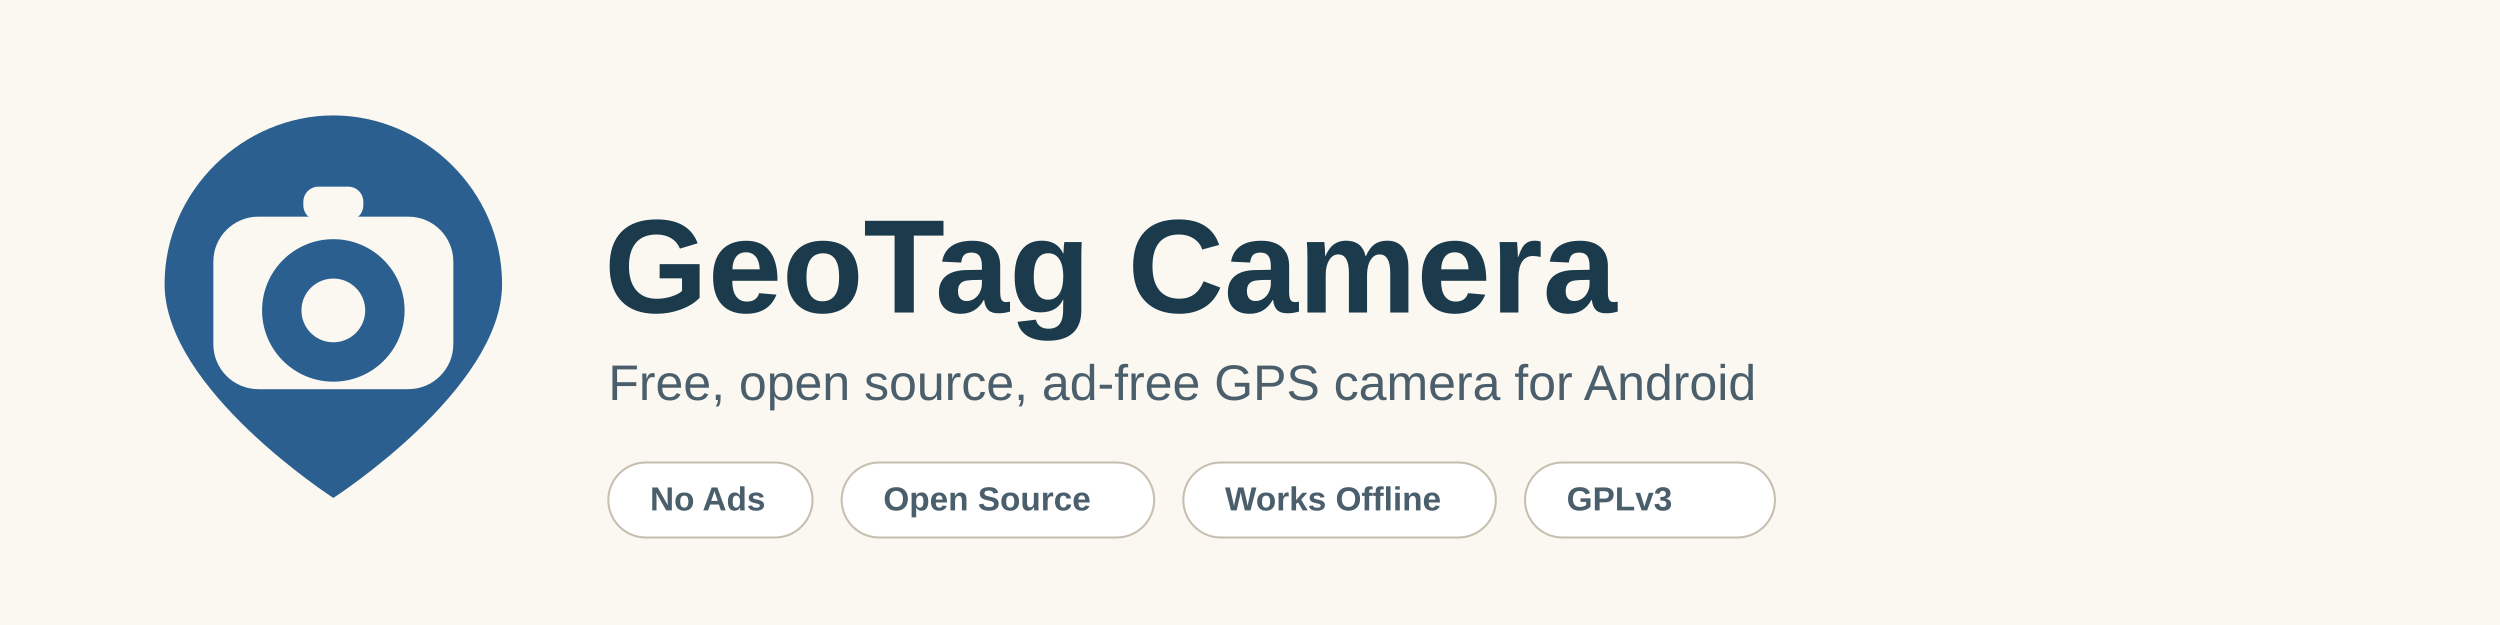
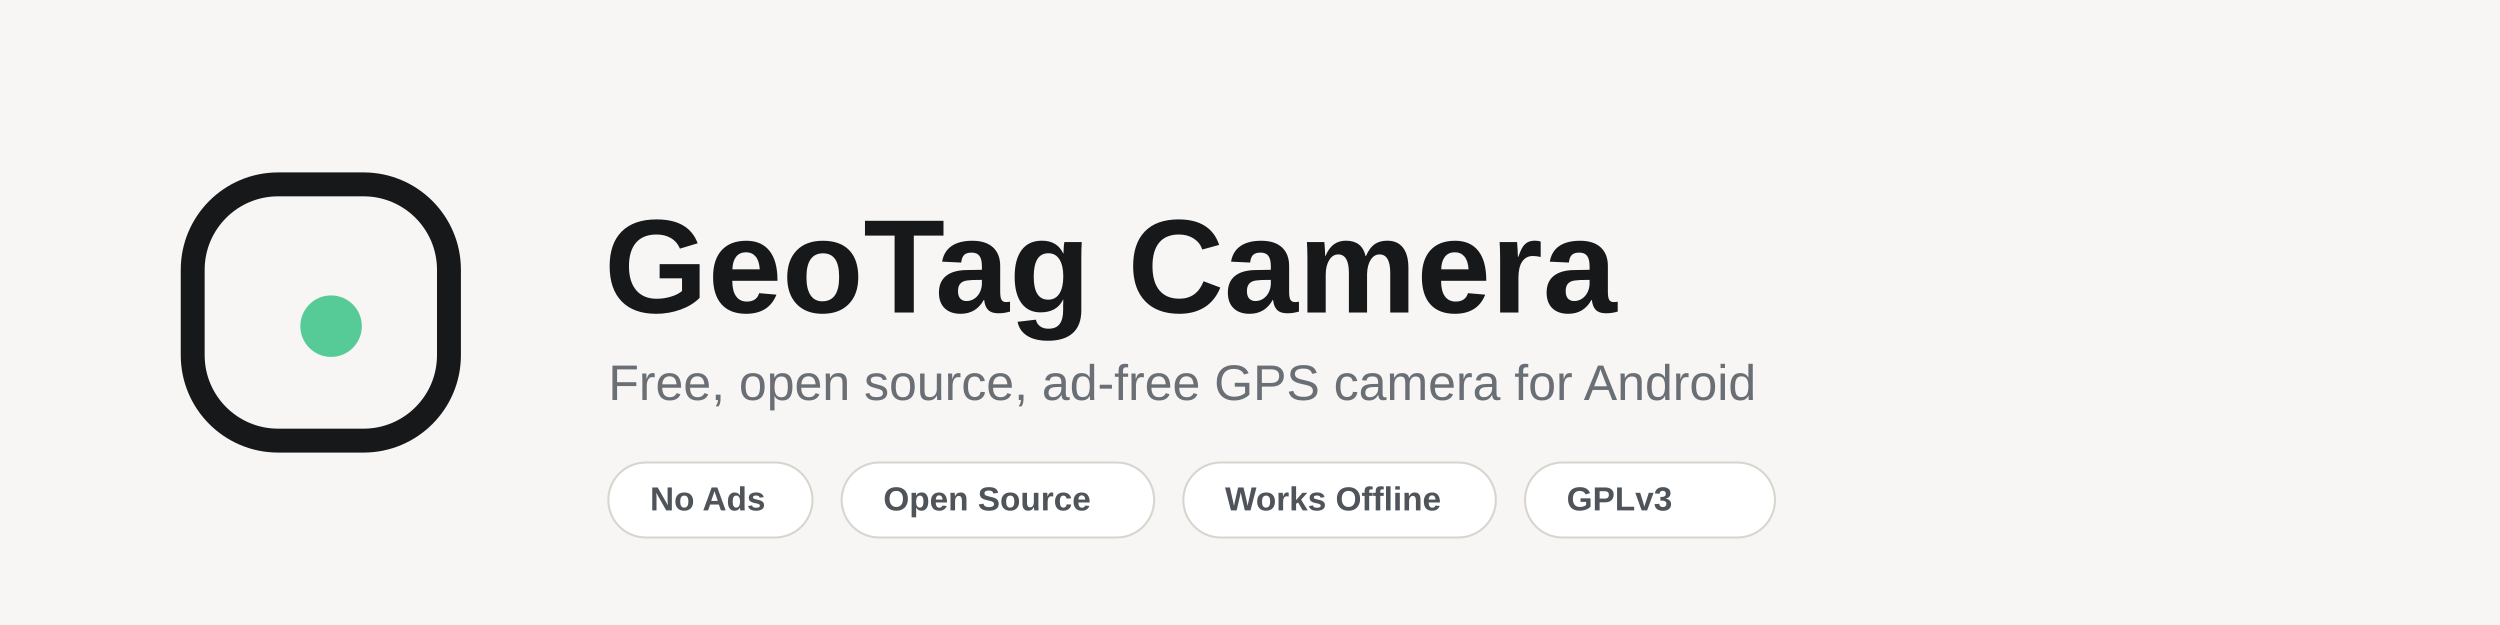
<svg xmlns="http://www.w3.org/2000/svg" viewBox="0 0 1200 300" width="1200" height="300" role="img" aria-label="GeoTag Camera">
-   <rect width="1200" height="300" fill="#FBF8F2" />
-   <g transform="translate(70,50) scale(0.9)">
-     <path fill="#2A5F8F" d="M100,6 C52,6 10,46 10,96 C10,152 100,210 100,210 C100,210 190,152 190,96 C190,46 148,6 100,6 Z" />
-     <rect fill="#FBF8F2" x="36" y="60" width="128" height="92" rx="24" />
-     <rect fill="#FBF8F2" x="84" y="44" width="32" height="18" rx="8" />
-     <circle fill="#2A5F8F" cx="100" cy="110" r="38" />
-     <circle fill="#FBF8F2" cx="100" cy="110" r="17" />
+   <rect width="1200" height="300" fill="#F7F6F4" />
+   <g transform="translate(72,68) scale(0.82)">
+     <rect x="25" y="25" width="150" height="150" rx="50" fill="none" stroke="#16181A" stroke-width="14" />
+     <circle cx="106" cy="108" r="18" fill="#56CB98" />
  </g>
-   <text x="290" y="150" font-family="Arial, Helvetica, sans-serif" font-size="64" font-weight="800" fill="#1B3A4B">GeoTag Camera</text>
-   <text x="292" y="192" font-family="Arial, Helvetica, sans-serif" font-size="24" fill="#4A5F6B">Free, open source, ad-free GPS camera for Android</text>
-   <g font-family="Arial, Helvetica, sans-serif" font-size="16" font-weight="600" fill="#4A5F6B">
-     <rect x="292" y="222" width="98" height="36" rx="18" fill="#FFFFFF" stroke="#C7C0B0" />
+   <text x="290" y="150" font-family="Arial, Helvetica, sans-serif" font-size="64" font-weight="800" fill="#16181A">GeoTag Camera</text>
+   <text x="292" y="192" font-family="Arial, Helvetica, sans-serif" font-size="24" fill="#6A6F75">Free, open source, ad-free GPS camera for Android</text>
+   <g font-family="Arial, Helvetica, sans-serif" font-size="16" font-weight="600" fill="#4E5459">
+     <rect x="292" y="222" width="98" height="36" rx="18" fill="#FFFFFF" stroke="#D8D5CF" />
    <text x="312" y="245">No Ads</text>
-     <rect x="404" y="222" width="150" height="36" rx="18" fill="#FFFFFF" stroke="#C7C0B0" />
+     <rect x="404" y="222" width="150" height="36" rx="18" fill="#FFFFFF" stroke="#D8D5CF" />
    <text x="424" y="245">Open Source</text>
-     <rect x="568" y="222" width="150" height="36" rx="18" fill="#FFFFFF" stroke="#C7C0B0" />
+     <rect x="568" y="222" width="150" height="36" rx="18" fill="#FFFFFF" stroke="#D8D5CF" />
    <text x="588" y="245">Works Offline</text>
-     <rect x="732" y="222" width="120" height="36" rx="18" fill="#FFFFFF" stroke="#C7C0B0" />
+     <rect x="732" y="222" width="120" height="36" rx="18" fill="#FFFFFF" stroke="#D8D5CF" />
    <text x="752" y="245">GPLv3</text>
  </g>
</svg>
